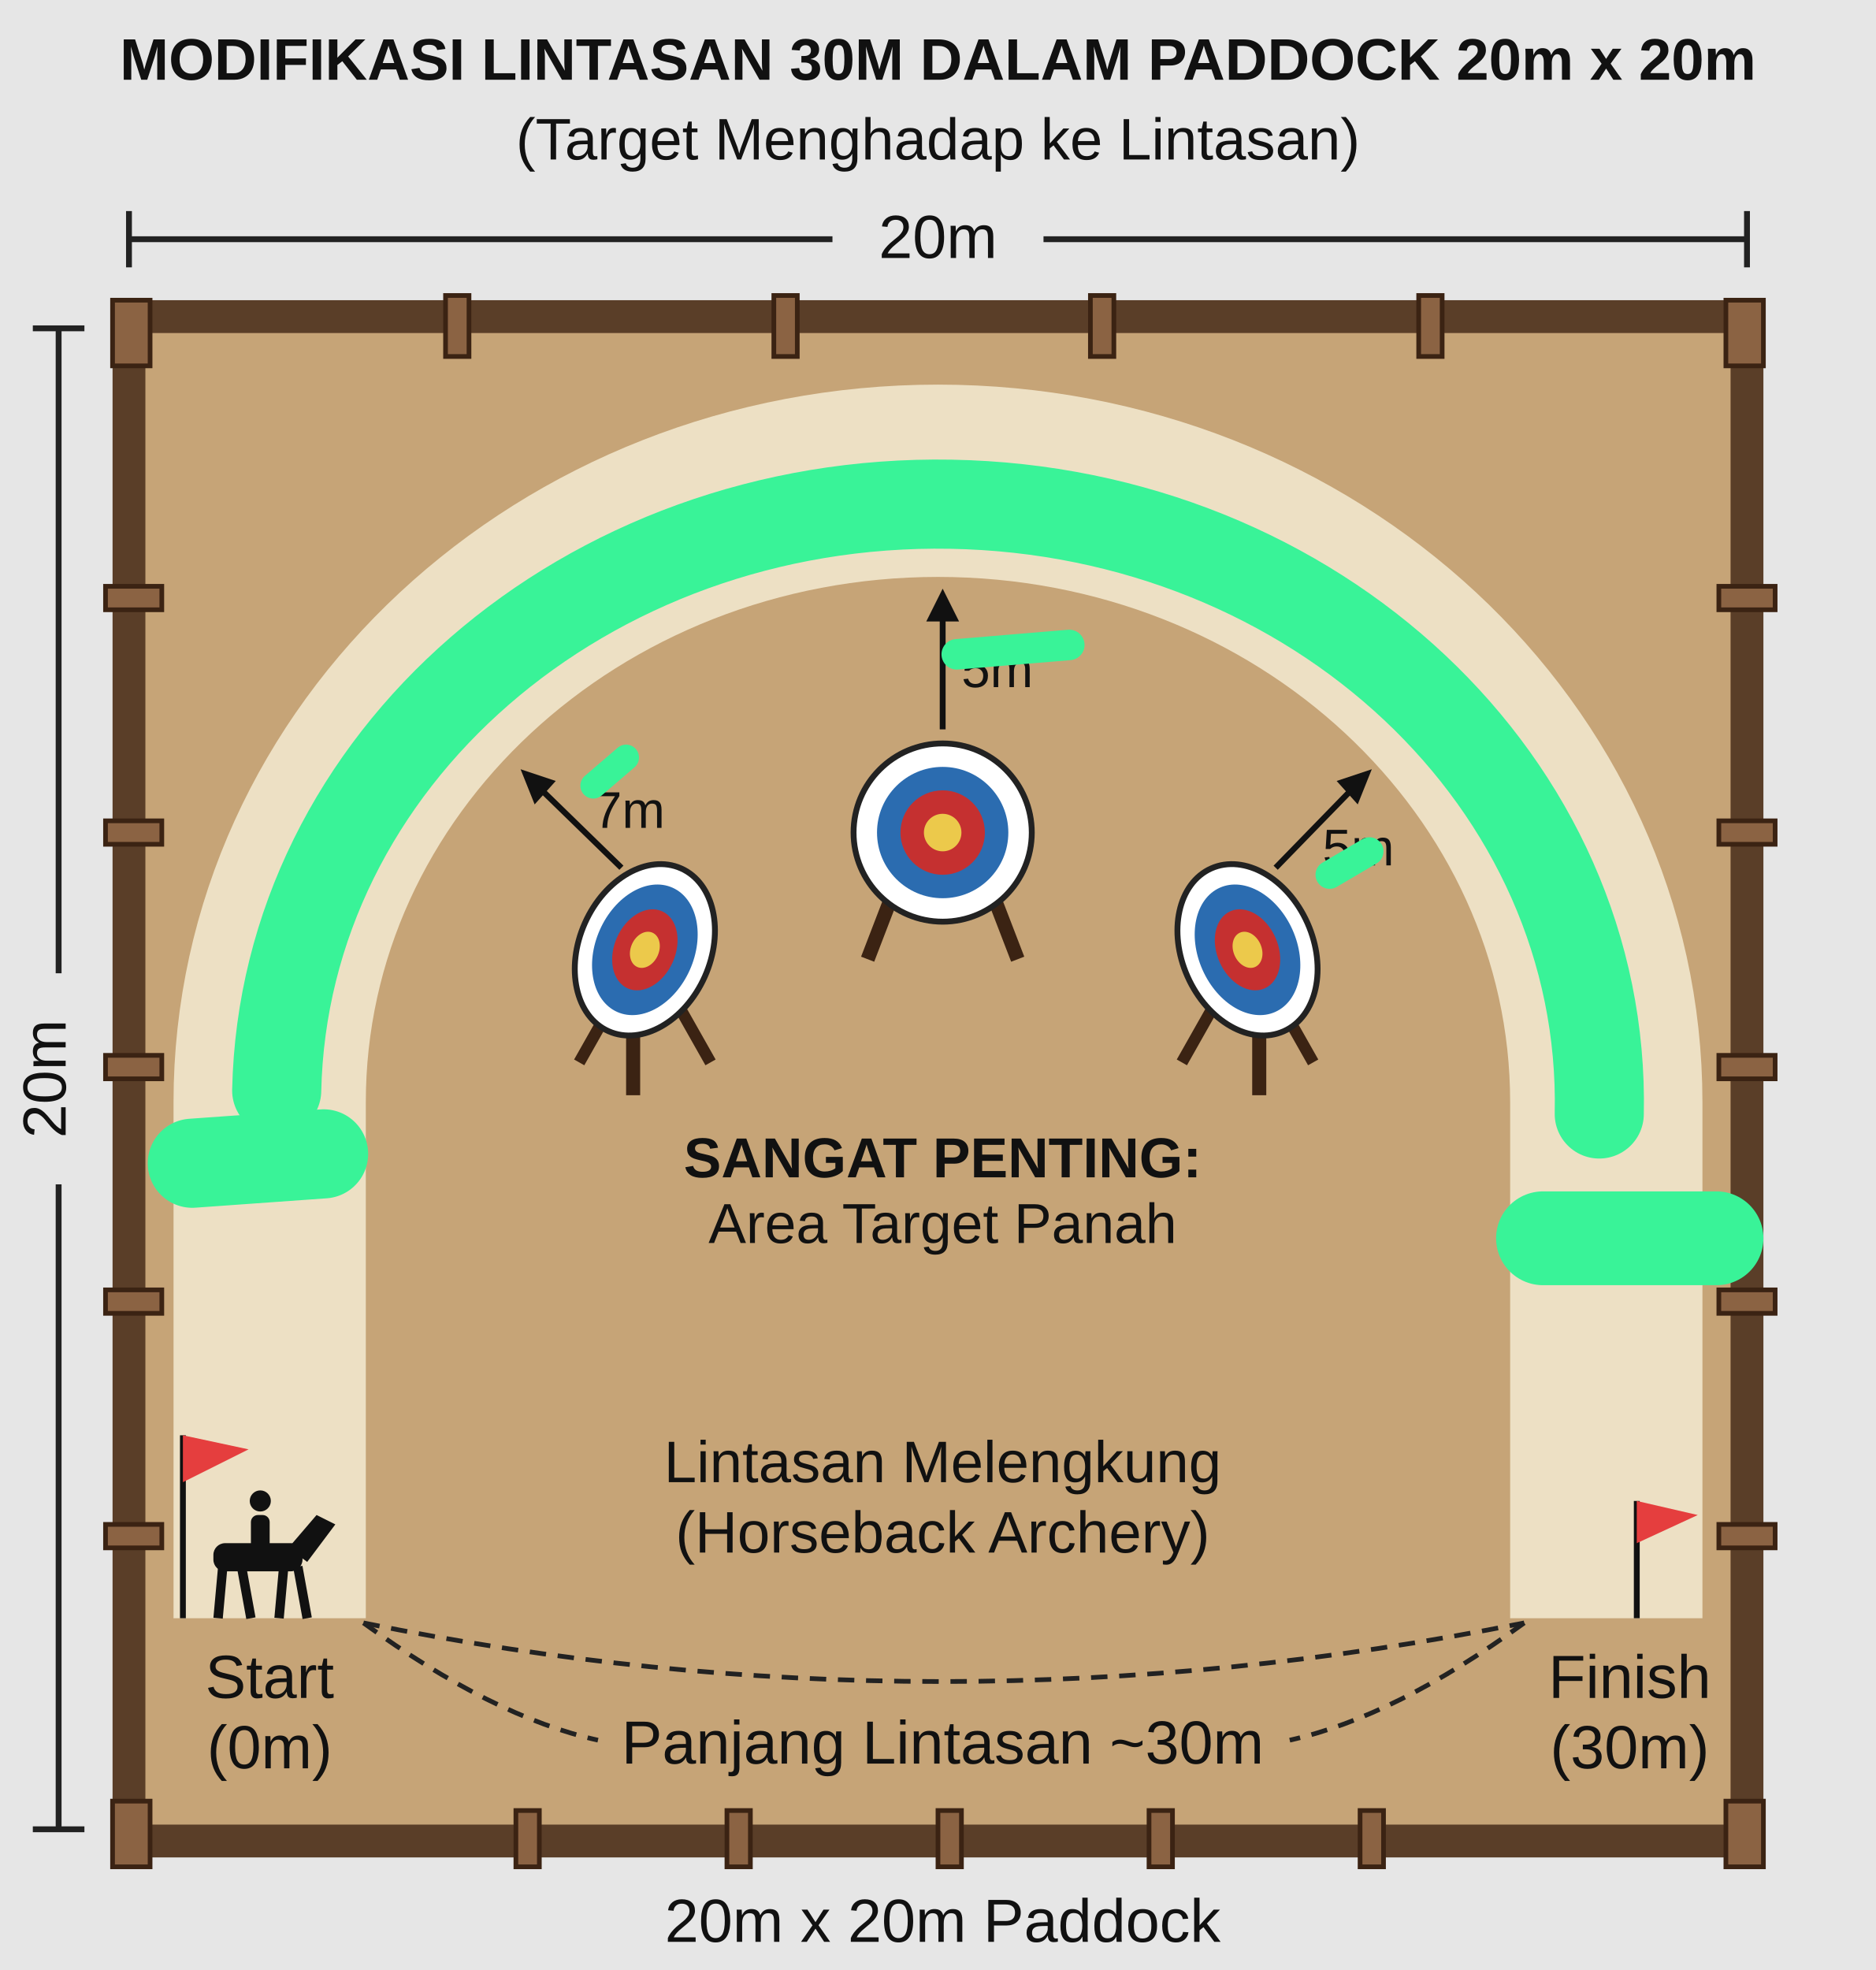
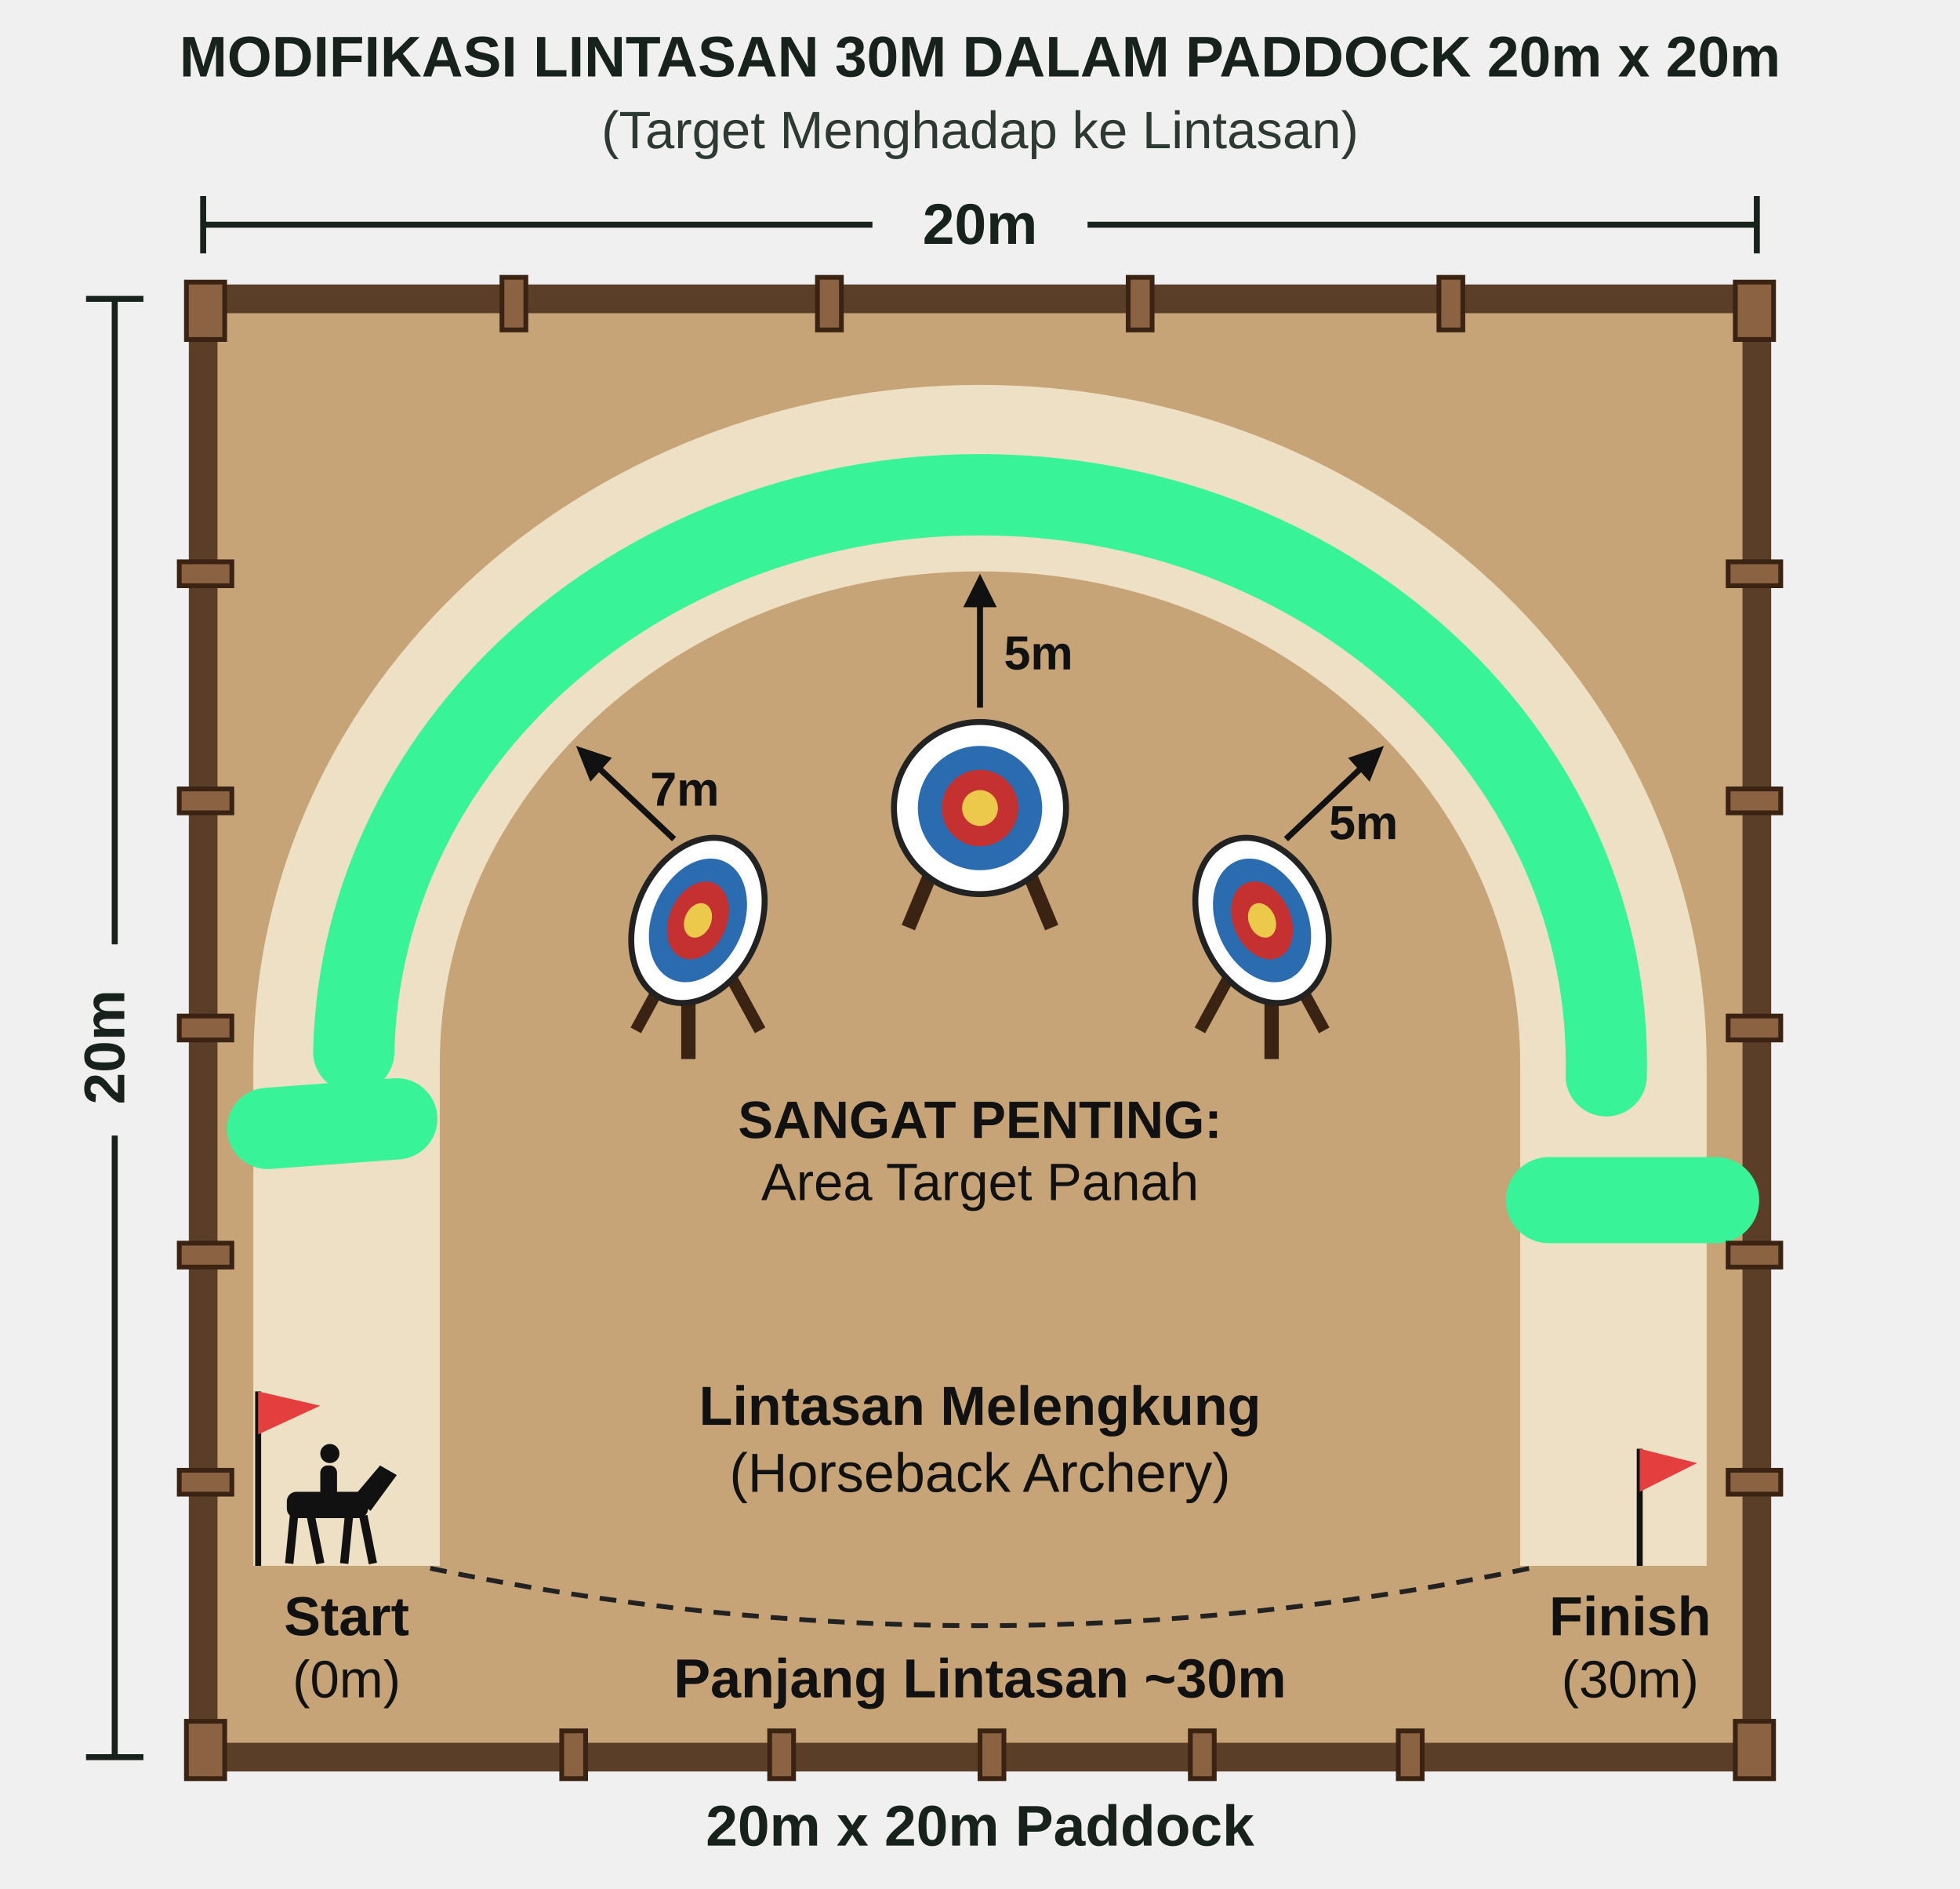
- <svg xmlns="http://www.w3.org/2000/svg" viewBox="0 0 800 840" width="100%" height="100%">
-   <rect width="800" height="840" fill="#E6E6E6" />
-   <text x="400" y="34" font-family="Arial, sans-serif" font-size="25" font-weight="bold" fill="#111" text-anchor="middle">MODIFIKASI LINTASAN 30M DALAM PADDOCK 20m x 20m</text>
-   <text x="400" y="68" font-family="Arial, sans-serif" font-size="25" fill="#111" text-anchor="middle">(Target Menghadap ke Lintasan)</text>
-   <line x1="55" y1="102" x2="355" y2="102" stroke="#222" stroke-width="2.5" />
-   <line x1="445" y1="102" x2="745" y2="102" stroke="#222" stroke-width="2.5" />
-   <line x1="55" y1="90" x2="55" y2="114" stroke="#222" stroke-width="2.5" />
-   <line x1="745" y1="90" x2="745" y2="114" stroke="#222" stroke-width="2.5" />
-   <text x="400" y="110" font-family="Arial, sans-serif" font-size="26" fill="#111" text-anchor="middle">20m</text>
-   <line x1="25" y1="140" x2="25" y2="415" stroke="#222" stroke-width="2.5" />
-   <line x1="25" y1="505" x2="25" y2="780" stroke="#222" stroke-width="2.5" />
-   <line x1="14" y1="140" x2="36" y2="140" stroke="#222" stroke-width="2.5" />
-   <line x1="14" y1="780" x2="36" y2="780" stroke="#222" stroke-width="2.5" />
-   <text x="28" y="460" font-family="Arial, sans-serif" font-size="26" fill="#111" text-anchor="middle" transform="rotate(-90 28 460)">20m</text>
-   <rect x="55" y="135" width="690" height="650" fill="#C6A477" stroke="#5A3E28" stroke-width="14" />
-   <path d="M 115 690 L 115 470 A 285 265 0 0 1 685 470 L 685 690" fill="none" stroke="#EDE0C4" stroke-width="82" stroke-linecap="butt" />
-   <path d="M 118 465 A 282 255 0 0 1 682 475" fill="none" stroke="#39F398" stroke-width="38" stroke-linecap="round" />
-   <line x1="82" y1="496" x2="138" y2="492" stroke="#39F398" stroke-width="38" stroke-linecap="round" />
-   <line x1="658" y1="528" x2="732" y2="528" stroke="#39F398" stroke-width="40" stroke-linecap="round" />
+ <svg xmlns="http://www.w3.org/2000/svg" viewBox="0 0 820 790" width="100%" height="100%">
+   <text x="410" y="32" font-family="Arial, Helvetica, sans-serif" font-size="24" font-weight="bold" fill="#18221D" text-anchor="middle">MODIFIKASI LINTASAN 30M DALAM PADDOCK 20m x 20m</text>
+   <text x="410" y="62" font-family="Arial, Helvetica, sans-serif" font-size="22" fill="#2D3A33" text-anchor="middle">(Target Menghadap ke Lintasan)</text>
+   <line x1="85" y1="94" x2="365" y2="94" stroke="#18221D" stroke-width="2.5" />
+   <line x1="455" y1="94" x2="735" y2="94" stroke="#18221D" stroke-width="2.5" />
+   <line x1="85" y1="82" x2="85" y2="106" stroke="#18221D" stroke-width="2.5" />
+   <line x1="735" y1="82" x2="735" y2="106" stroke="#18221D" stroke-width="2.5" />
+   <text x="410" y="102" font-family="Arial, Helvetica, sans-serif" font-size="24" font-weight="bold" fill="#18221D" text-anchor="middle">20m</text>
+   <line x1="48" y1="125" x2="48" y2="395" stroke="#18221D" stroke-width="2.5" />
+   <line x1="48" y1="475" x2="48" y2="735" stroke="#18221D" stroke-width="2.5" />
+   <line x1="36" y1="125" x2="60" y2="125" stroke="#18221D" stroke-width="2.5" />
+   <line x1="36" y1="735" x2="60" y2="735" stroke="#18221D" stroke-width="2.5" />
+   <text x="52" y="438" font-family="Arial, Helvetica, sans-serif" font-size="24" font-weight="bold" fill="#18221D" text-anchor="middle" transform="rotate(-90 52 438)">20m</text>
+   <rect x="85" y="125" width="650" height="610" rx="4" fill="#C6A477" stroke="#5A3E28" stroke-width="12" />
+   <path d="M 145 655 L 145 445 A 265 245 0 0 1 675 445 L 675 655" fill="none" stroke="#EDE0C4" stroke-width="78" stroke-linecap="butt" />
+   <path d="M 148 440 A 262 238 0 0 1 672 450" fill="none" stroke="#39F398" stroke-width="34" stroke-linecap="round" />
+   <line x1="112" y1="472" x2="166" y2="468" stroke="#39F398" stroke-width="34" stroke-linecap="round" />
+   <line x1="648" y1="502" x2="718" y2="502" stroke="#39F398" stroke-width="36" stroke-linecap="round" />
  <g fill="#8B6343" stroke="#3B2313" stroke-width="2">
-     <rect x="48" y="128" width="16" height="28" />
-     <rect x="190" y="126" width="10" height="26" />
-     <rect x="330" y="126" width="10" height="26" />
-     <rect x="465" y="126" width="10" height="26" />
-     <rect x="605" y="126" width="10" height="26" />
-     <rect x="736" y="128" width="16" height="28" />
-     <rect x="48" y="768" width="16" height="28" />
-     <rect x="220" y="772" width="10" height="24" />
-     <rect x="310" y="772" width="10" height="24" />
-     <rect x="400" y="772" width="10" height="24" />
-     <rect x="490" y="772" width="10" height="24" />
-     <rect x="580" y="772" width="10" height="24" />
-     <rect x="736" y="768" width="16" height="28" />
-     <rect x="45" y="250" width="24" height="10" />
-     <rect x="45" y="350" width="24" height="10" />
-     <rect x="45" y="450" width="24" height="10" />
-     <rect x="45" y="550" width="24" height="10" />
-     <rect x="45" y="650" width="24" height="10" />
-     <rect x="733" y="250" width="24" height="10" />
-     <rect x="733" y="350" width="24" height="10" />
-     <rect x="733" y="450" width="24" height="10" />
-     <rect x="733" y="550" width="24" height="10" />
-     <rect x="733" y="650" width="24" height="10" />
+     <rect x="78" y="118" width="16" height="24" />
+     <rect x="210" y="116" width="10" height="22" />
+     <rect x="342" y="116" width="10" height="22" />
+     <rect x="472" y="116" width="10" height="22" />
+     <rect x="602" y="116" width="10" height="22" />
+     <rect x="726" y="118" width="16" height="24" />
+     <rect x="78" y="720" width="16" height="24" />
+     <rect x="235" y="724" width="10" height="20" />
+     <rect x="322" y="724" width="10" height="20" />
+     <rect x="410" y="724" width="10" height="20" />
+     <rect x="498" y="724" width="10" height="20" />
+     <rect x="585" y="724" width="10" height="20" />
+     <rect x="726" y="720" width="16" height="24" />
+     <rect x="75" y="235" width="22" height="10" />
+     <rect x="75" y="330" width="22" height="10" />
+     <rect x="75" y="425" width="22" height="10" />
+     <rect x="75" y="520" width="22" height="10" />
+     <rect x="75" y="615" width="22" height="10" />
+     <rect x="723" y="235" width="22" height="10" />
+     <rect x="723" y="330" width="22" height="10" />
+     <rect x="723" y="425" width="22" height="10" />
+     <rect x="723" y="520" width="22" height="10" />
+     <rect x="723" y="615" width="22" height="10" />
  </g>
-   <g transform="translate(275, 405)">
-     <line x1="-10" y1="-35" x2="-48" y2="-72" stroke="#111" stroke-width="2.5" />
-     <polygon points="-53,-77 -38,-72 -47,-62" fill="#111" />
-     <text x="-22" y="-52" font-family="Arial, sans-serif" font-size="22" fill="#111">7m</text>
-     <line x1="-22" y1="-70" x2="-8" y2="-82" stroke="#39F398" stroke-width="11" stroke-linecap="round" />
-     <line x1="-15" y1="25" x2="-28" y2="48" stroke="#3B2313" stroke-width="5" />
-     <line x1="15" y1="25" x2="28" y2="48" stroke="#3B2313" stroke-width="5" />
-     <line x1="-5" y1="30" x2="-5" y2="62" stroke="#3B2313" stroke-width="6" />
-     <ellipse cx="0" cy="0" rx="28" ry="38" fill="#FFF" stroke="#222" stroke-width="2.5" transform="rotate(24)" />
-     <ellipse cx="0" cy="0" rx="21" ry="29" fill="#2B6CB0" transform="rotate(24)" />
-     <ellipse cx="0" cy="0" rx="13" ry="18" fill="#C53030" transform="rotate(24)" />
-     <ellipse cx="0" cy="0" rx="6" ry="8" fill="#ECC94B" transform="rotate(24)" />
+   <g transform="translate(292, 385)">
+     <line x1="-10" y1="-34" x2="-46" y2="-68" stroke="#111" stroke-width="2.5" />
+     <polygon points="-51,-73 -36,-68 -45,-58" fill="#111" />
+     <text x="-20" y="-48" font-family="Arial, Helvetica, sans-serif" font-size="20" font-weight="bold" fill="#111">7m</text>
+     <line x1="-14" y1="24" x2="-26" y2="46" stroke="#3B2313" stroke-width="5" />
+     <line x1="14" y1="24" x2="26" y2="46" stroke="#3B2313" stroke-width="5" />
+     <line x1="-4" y1="28" x2="-4" y2="58" stroke="#3B2313" stroke-width="6" />
+     <ellipse cx="0" cy="0" rx="26" ry="36" fill="#FFF" stroke="#222" stroke-width="2.5" transform="rotate(24)" />
+     <ellipse cx="0" cy="0" rx="19" ry="27" fill="#2B6CB0" transform="rotate(24)" />
+     <ellipse cx="0" cy="0" rx="12" ry="17" fill="#C53030" transform="rotate(24)" />
+     <ellipse cx="0" cy="0" rx="5.5" ry="7.5" fill="#ECC94B" transform="rotate(24)" />
  </g>
-   <g transform="translate(402, 355)">
-     <line x1="0" y1="-44" x2="0" y2="-96" stroke="#111" stroke-width="2.5" />
-     <polygon points="0,-104 -7,-90 7,-90" fill="#111" />
-     <text x="8" y="-62" font-family="Arial, sans-serif" font-size="22" fill="#111">5m</text>
-     <line x1="6" y1="-76" x2="54" y2="-80" stroke="#39F398" stroke-width="13" stroke-linecap="round" />
-     <line x1="-22" y1="28" x2="-32" y2="54" stroke="#3B2313" stroke-width="6" />
-     <line x1="22" y1="28" x2="32" y2="54" stroke="#3B2313" stroke-width="6" />
-     <circle cx="0" cy="0" r="38" fill="#FFF" stroke="#222" stroke-width="2.5" />
-     <circle cx="0" cy="0" r="28" fill="#2B6CB0" />
-     <circle cx="0" cy="0" r="18" fill="#C53030" />
-     <circle cx="0" cy="0" r="8" fill="#ECC94B" />
+   <g transform="translate(410, 338)">
+     <line x1="0" y1="-42" x2="0" y2="-90" stroke="#111" stroke-width="2.5" />
+     <polygon points="0,-98 -7,-84 7,-84" fill="#111" />
+     <text x="10" y="-58" font-family="Arial, Helvetica, sans-serif" font-size="20" font-weight="bold" fill="#111">5m</text>
+     <line x1="-20" y1="26" x2="-30" y2="50" stroke="#3B2313" stroke-width="6" />
+     <line x1="20" y1="26" x2="30" y2="50" stroke="#3B2313" stroke-width="6" />
+     <circle cx="0" cy="0" r="36" fill="#FFF" stroke="#222" stroke-width="2.5" />
+     <circle cx="0" cy="0" r="26" fill="#2B6CB0" />
+     <circle cx="0" cy="0" r="16" fill="#C53030" />
+     <circle cx="0" cy="0" r="7.5" fill="#ECC94B" />
  </g>
-   <g transform="translate(532, 405)">
-     <line x1="12" y1="-35" x2="48" y2="-72" stroke="#111" stroke-width="2.5" />
-     <polygon points="53,-77 38,-72 47,-62" fill="#111" />
-     <text x="32" y="-36" font-family="Arial, sans-serif" font-size="22" fill="#111">5m</text>
-     <line x1="35" y1="-32" x2="52" y2="-42" stroke="#39F398" stroke-width="12" stroke-linecap="round" />
-     <line x1="-15" y1="25" x2="-28" y2="48" stroke="#3B2313" stroke-width="5" />
-     <line x1="15" y1="25" x2="28" y2="48" stroke="#3B2313" stroke-width="5" />
-     <line x1="5" y1="30" x2="5" y2="62" stroke="#3B2313" stroke-width="6" />
-     <ellipse cx="0" cy="0" rx="28" ry="38" fill="#FFF" stroke="#222" stroke-width="2.5" transform="rotate(-24)" />
-     <ellipse cx="0" cy="0" rx="21" ry="29" fill="#2B6CB0" transform="rotate(-24)" />
-     <ellipse cx="0" cy="0" rx="13" ry="18" fill="#C53030" transform="rotate(-24)" />
-     <ellipse cx="0" cy="0" rx="6" ry="8" fill="#ECC94B" transform="rotate(-24)" />
+   <g transform="translate(528, 385)">
+     <line x1="10" y1="-34" x2="46" y2="-68" stroke="#111" stroke-width="2.5" />
+     <polygon points="51,-73 36,-68 45,-58" fill="#111" />
+     <text x="28" y="-34" font-family="Arial, Helvetica, sans-serif" font-size="20" font-weight="bold" fill="#111">5m</text>
+     <line x1="-14" y1="24" x2="-26" y2="46" stroke="#3B2313" stroke-width="5" />
+     <line x1="14" y1="24" x2="26" y2="46" stroke="#3B2313" stroke-width="5" />
+     <line x1="4" y1="28" x2="4" y2="58" stroke="#3B2313" stroke-width="6" />
+     <ellipse cx="0" cy="0" rx="26" ry="36" fill="#FFF" stroke="#222" stroke-width="2.5" transform="rotate(-24)" />
+     <ellipse cx="0" cy="0" rx="19" ry="27" fill="#2B6CB0" transform="rotate(-24)" />
+     <ellipse cx="0" cy="0" rx="12" ry="17" fill="#C53030" transform="rotate(-24)" />
+     <ellipse cx="0" cy="0" rx="5.5" ry="7.5" fill="#ECC94B" transform="rotate(-24)" />
  </g>
-   <text x="402" y="502" font-family="Arial, sans-serif" font-size="24" font-weight="bold" fill="#111" text-anchor="middle">SANGAT PENTING:</text>
-   <text x="402" y="530" font-family="Arial, sans-serif" font-size="24" fill="#111" text-anchor="middle">Area Target Panah</text>
-   <text x="402" y="632" font-family="Arial, sans-serif" font-size="25" fill="#111" text-anchor="middle">Lintasan Melengkung</text>
-   <text x="402" y="662" font-family="Arial, sans-serif" font-size="25" fill="#111" text-anchor="middle">(Horseback Archery)</text>
-   <line x1="78" y1="612" x2="78" y2="690" stroke="#111" stroke-width="2.5" />
-   <path d="M 78 612 L 106 618 L 78 632 Z" fill="#E53E3E" />
-   <g transform="translate(85, 636)" fill="#111">
-     <rect x="6" y="22" width="38" height="12" rx="5" />
-     <path d="M 38 24 L 50 10 L 58 14 L 46 30 Z" />
-     <line x1="10" y1="32" x2="8" y2="54" stroke="#111" stroke-width="4" />
-     <line x1="18" y1="32" x2="22" y2="54" stroke="#111" stroke-width="4" />
-     <line x1="36" y1="32" x2="34" y2="54" stroke="#111" stroke-width="4" />
-     <line x1="42" y1="32" x2="46" y2="54" stroke="#111" stroke-width="4" />
-     <circle cx="26" cy="4" r="4.5" />
-     <rect x="22" y="10" width="8" height="15" rx="3" />
+   <text x="410" y="476" font-family="Arial, Helvetica, sans-serif" font-size="22" font-weight="bold" fill="#111" text-anchor="middle">SANGAT PENTING:</text>
+   <text x="410" y="502" font-family="Arial, Helvetica, sans-serif" font-size="22" fill="#111" text-anchor="middle">Area Target Panah</text>
+   <text x="410" y="596" font-family="Arial, Helvetica, sans-serif" font-size="23" font-weight="600" fill="#111" text-anchor="middle">Lintasan Melengkung</text>
+   <text x="410" y="624" font-family="Arial, Helvetica, sans-serif" font-size="23" fill="#111" text-anchor="middle">(Horseback Archery)</text>
+   <line x1="108" y1="582" x2="108" y2="655" stroke="#111" stroke-width="2.5" />
+   <path d="M 108 582 L 134 588 L 108 600 Z" fill="#E53E3E" />
+   <g transform="translate(114, 604)" fill="#111">
+     <rect x="6" y="20" width="34" height="11" rx="4" />
+     <path d="M 34 22 L 45 9 L 52 13 L 41 28 Z" />
+     <line x1="9" y1="30" x2="7" y2="50" stroke="#111" stroke-width="3.5" />
+     <line x1="16" y1="30" x2="20" y2="50" stroke="#111" stroke-width="3.5" />
+     <line x1="32" y1="30" x2="30" y2="50" stroke="#111" stroke-width="3.5" />
+     <line x1="38" y1="30" x2="42" y2="50" stroke="#111" stroke-width="3.5" />
+     <circle cx="24" cy="4" r="4" />
+     <rect x="20" y="9" width="7" height="14" rx="3" />
  </g>
-   <line x1="698" y1="640" x2="698" y2="690" stroke="#111" stroke-width="2.5" />
-   <path d="M 698 640 L 724 646 L 698 658 Z" fill="#E53E3E" />
-   <text x="115" y="724" font-family="Arial, sans-serif" font-size="26" fill="#111" text-anchor="middle">Start</text>
-   <text x="115" y="754" font-family="Arial, sans-serif" font-size="26" fill="#111" text-anchor="middle">(0m)</text>
-   <text x="695" y="724" font-family="Arial, sans-serif" font-size="26" fill="#111" text-anchor="middle">Finish</text>
-   <text x="695" y="754" font-family="Arial, sans-serif" font-size="26" fill="#111" text-anchor="middle">(30m)</text>
-   <path d="M 155 692 Q 400 742 650 692" fill="none" stroke="#222" stroke-width="2" stroke-dasharray="7,5" />
-   <path d="M 155 692 Q 210 732 255 742" fill="none" stroke="#222" stroke-width="2" stroke-dasharray="7,5" />
-   <path d="M 650 692 Q 595 732 550 742" fill="none" stroke="#222" stroke-width="2" stroke-dasharray="7,5" />
-   <text x="402" y="752" font-family="Arial, sans-serif" font-size="26" fill="#111" text-anchor="middle">Panjang Lintasan ~30m</text>
-   <text x="402" y="828" font-family="Arial, sans-serif" font-size="26" fill="#111" text-anchor="middle">20m x 20m Paddock</text>
+   <line x1="686" y1="606" x2="686" y2="655" stroke="#111" stroke-width="2.5" />
+   <path d="M 686 606 L 710 612 L 686 624 Z" fill="#E53E3E" />
+   <text x="145" y="684" font-family="Arial, Helvetica, sans-serif" font-size="23" font-weight="bold" fill="#111" text-anchor="middle">Start</text>
+   <text x="145" y="710" font-family="Arial, Helvetica, sans-serif" font-size="22" fill="#111" text-anchor="middle">(0m)</text>
+   <text x="682" y="684" font-family="Arial, Helvetica, sans-serif" font-size="23" font-weight="bold" fill="#111" text-anchor="middle">Finish</text>
+   <text x="682" y="710" font-family="Arial, Helvetica, sans-serif" font-size="22" fill="#111" text-anchor="middle">(30m)</text>
+   <path d="M 180 656 Q 410 704 640 656" fill="none" stroke="#222" stroke-width="2" stroke-dasharray="7,5" />
+   <text x="410" y="710" font-family="Arial, Helvetica, sans-serif" font-size="23" font-weight="bold" fill="#111" text-anchor="middle">Panjang Lintasan ~30m</text>
+   <text x="410" y="772" font-family="Arial, Helvetica, sans-serif" font-size="24" font-weight="bold" fill="#18221D" text-anchor="middle">20m x 20m Paddock</text>
</svg>
